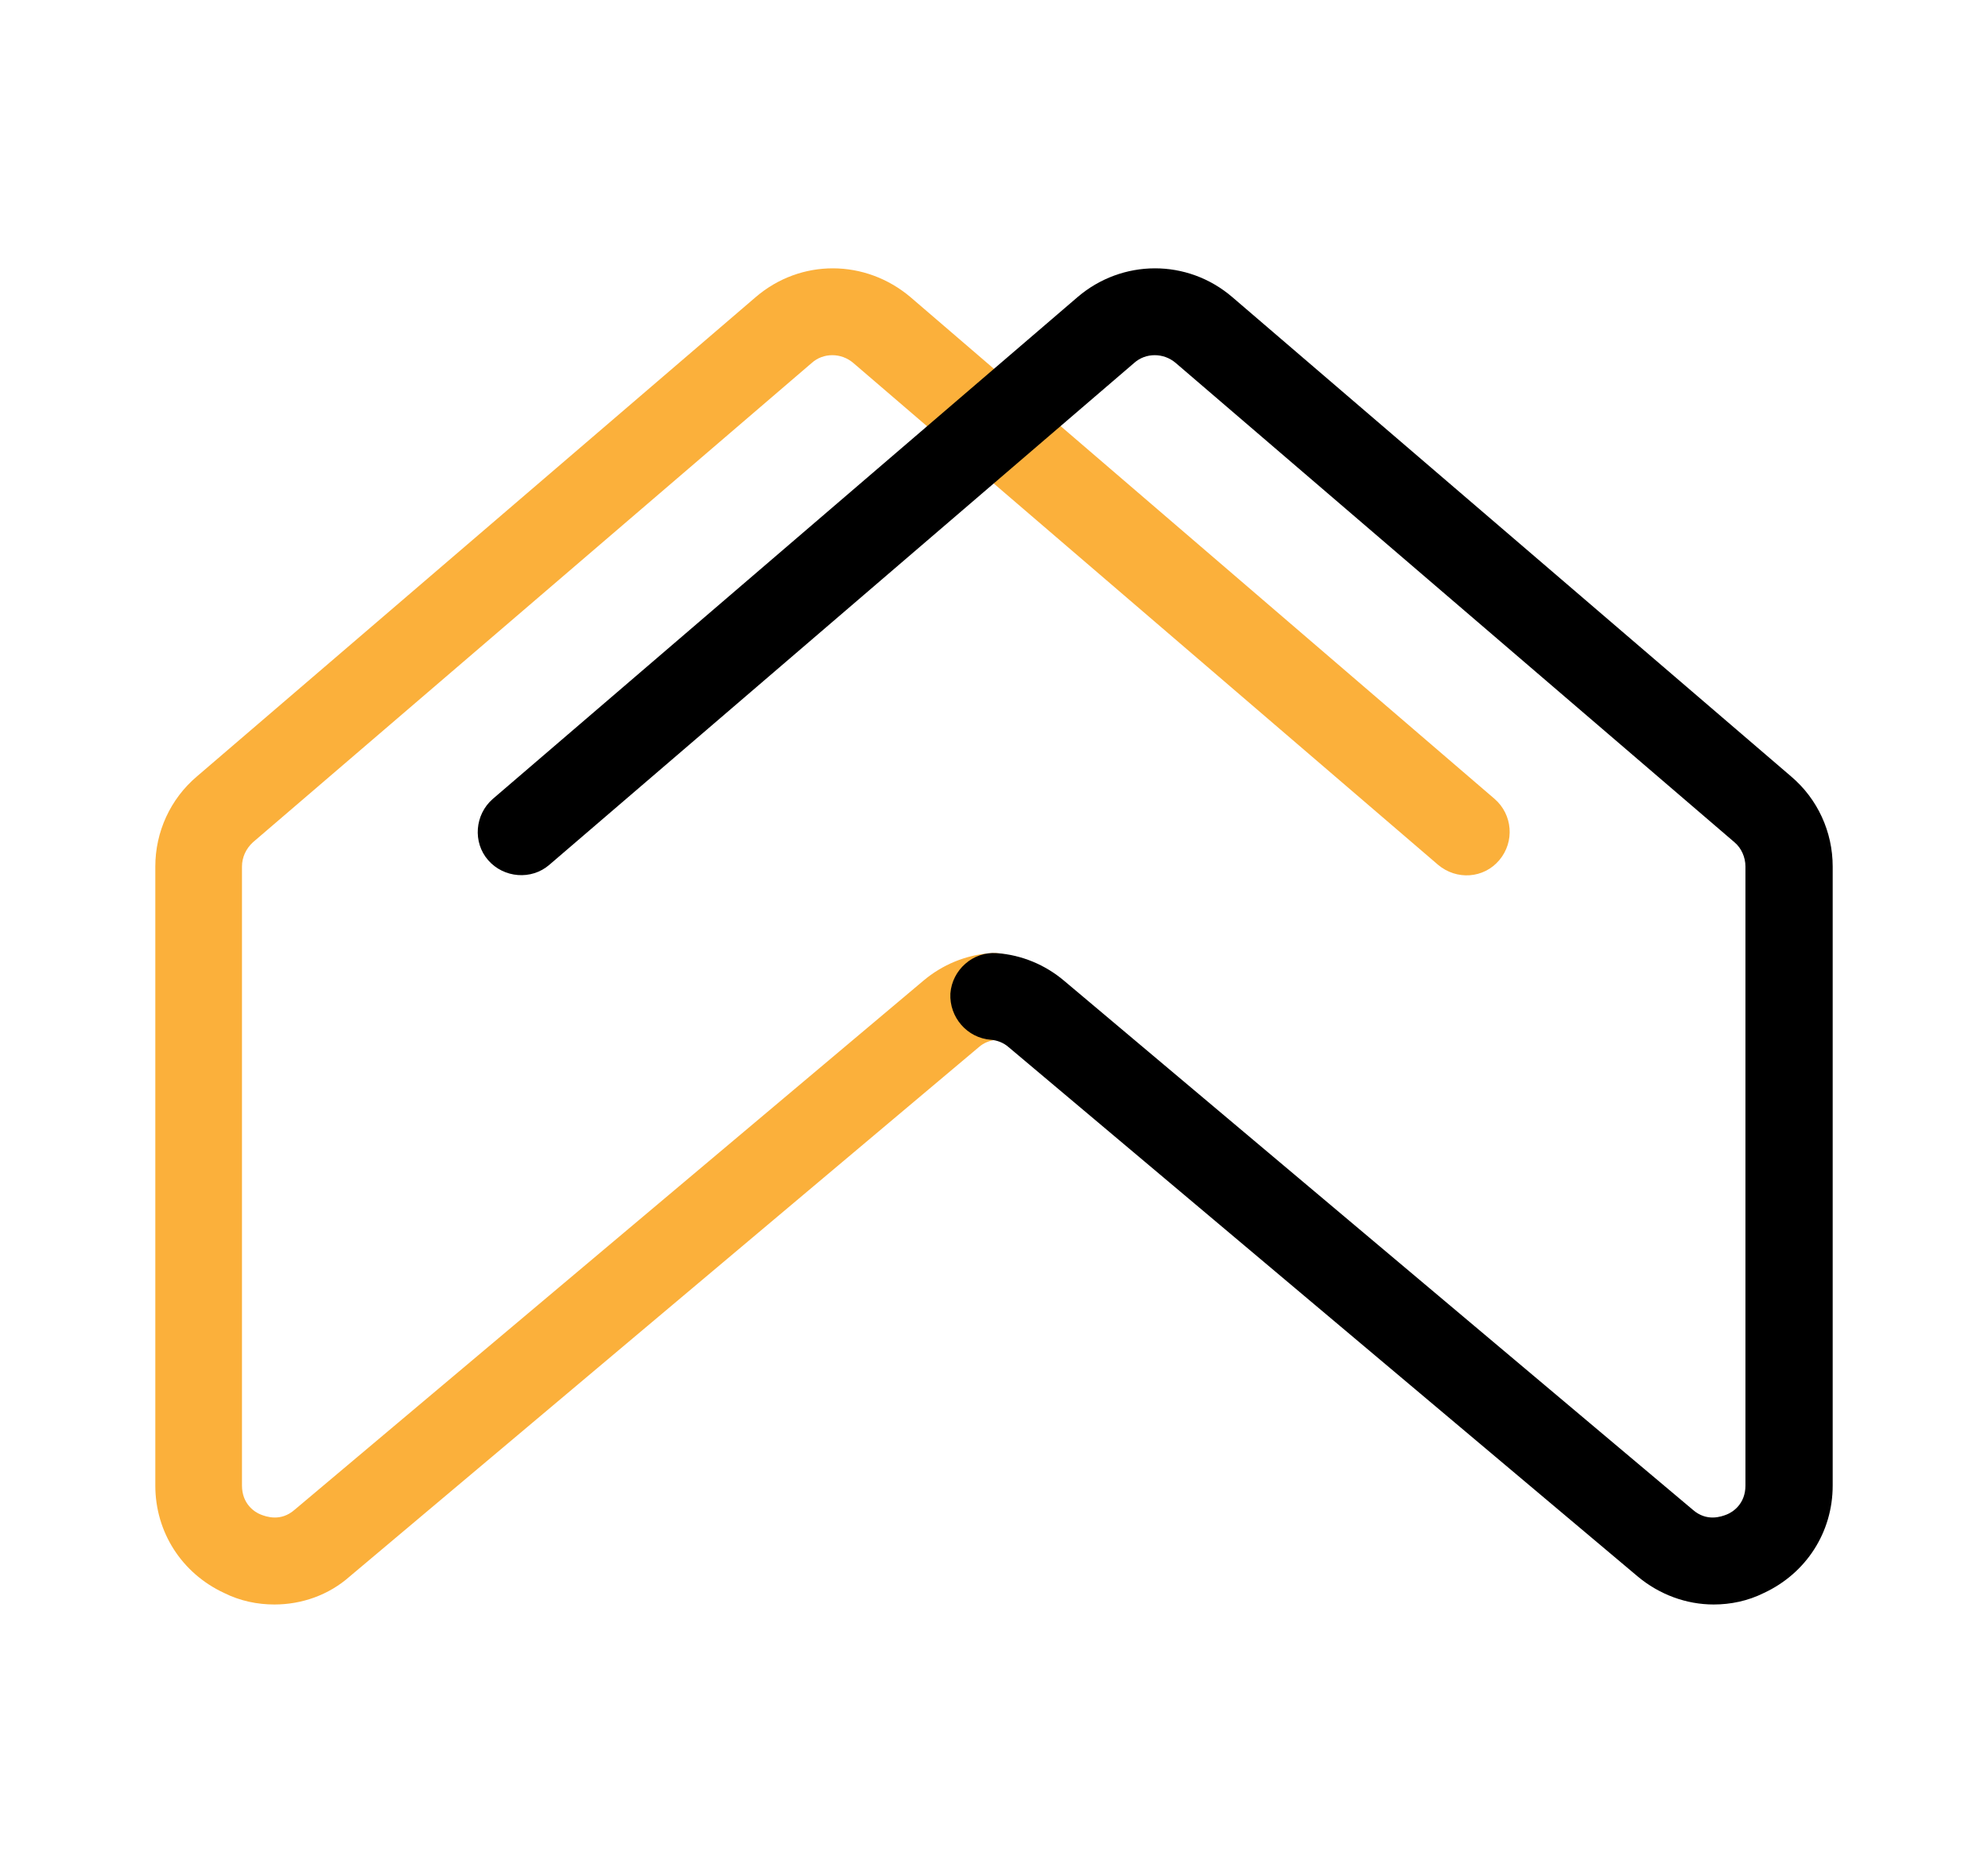
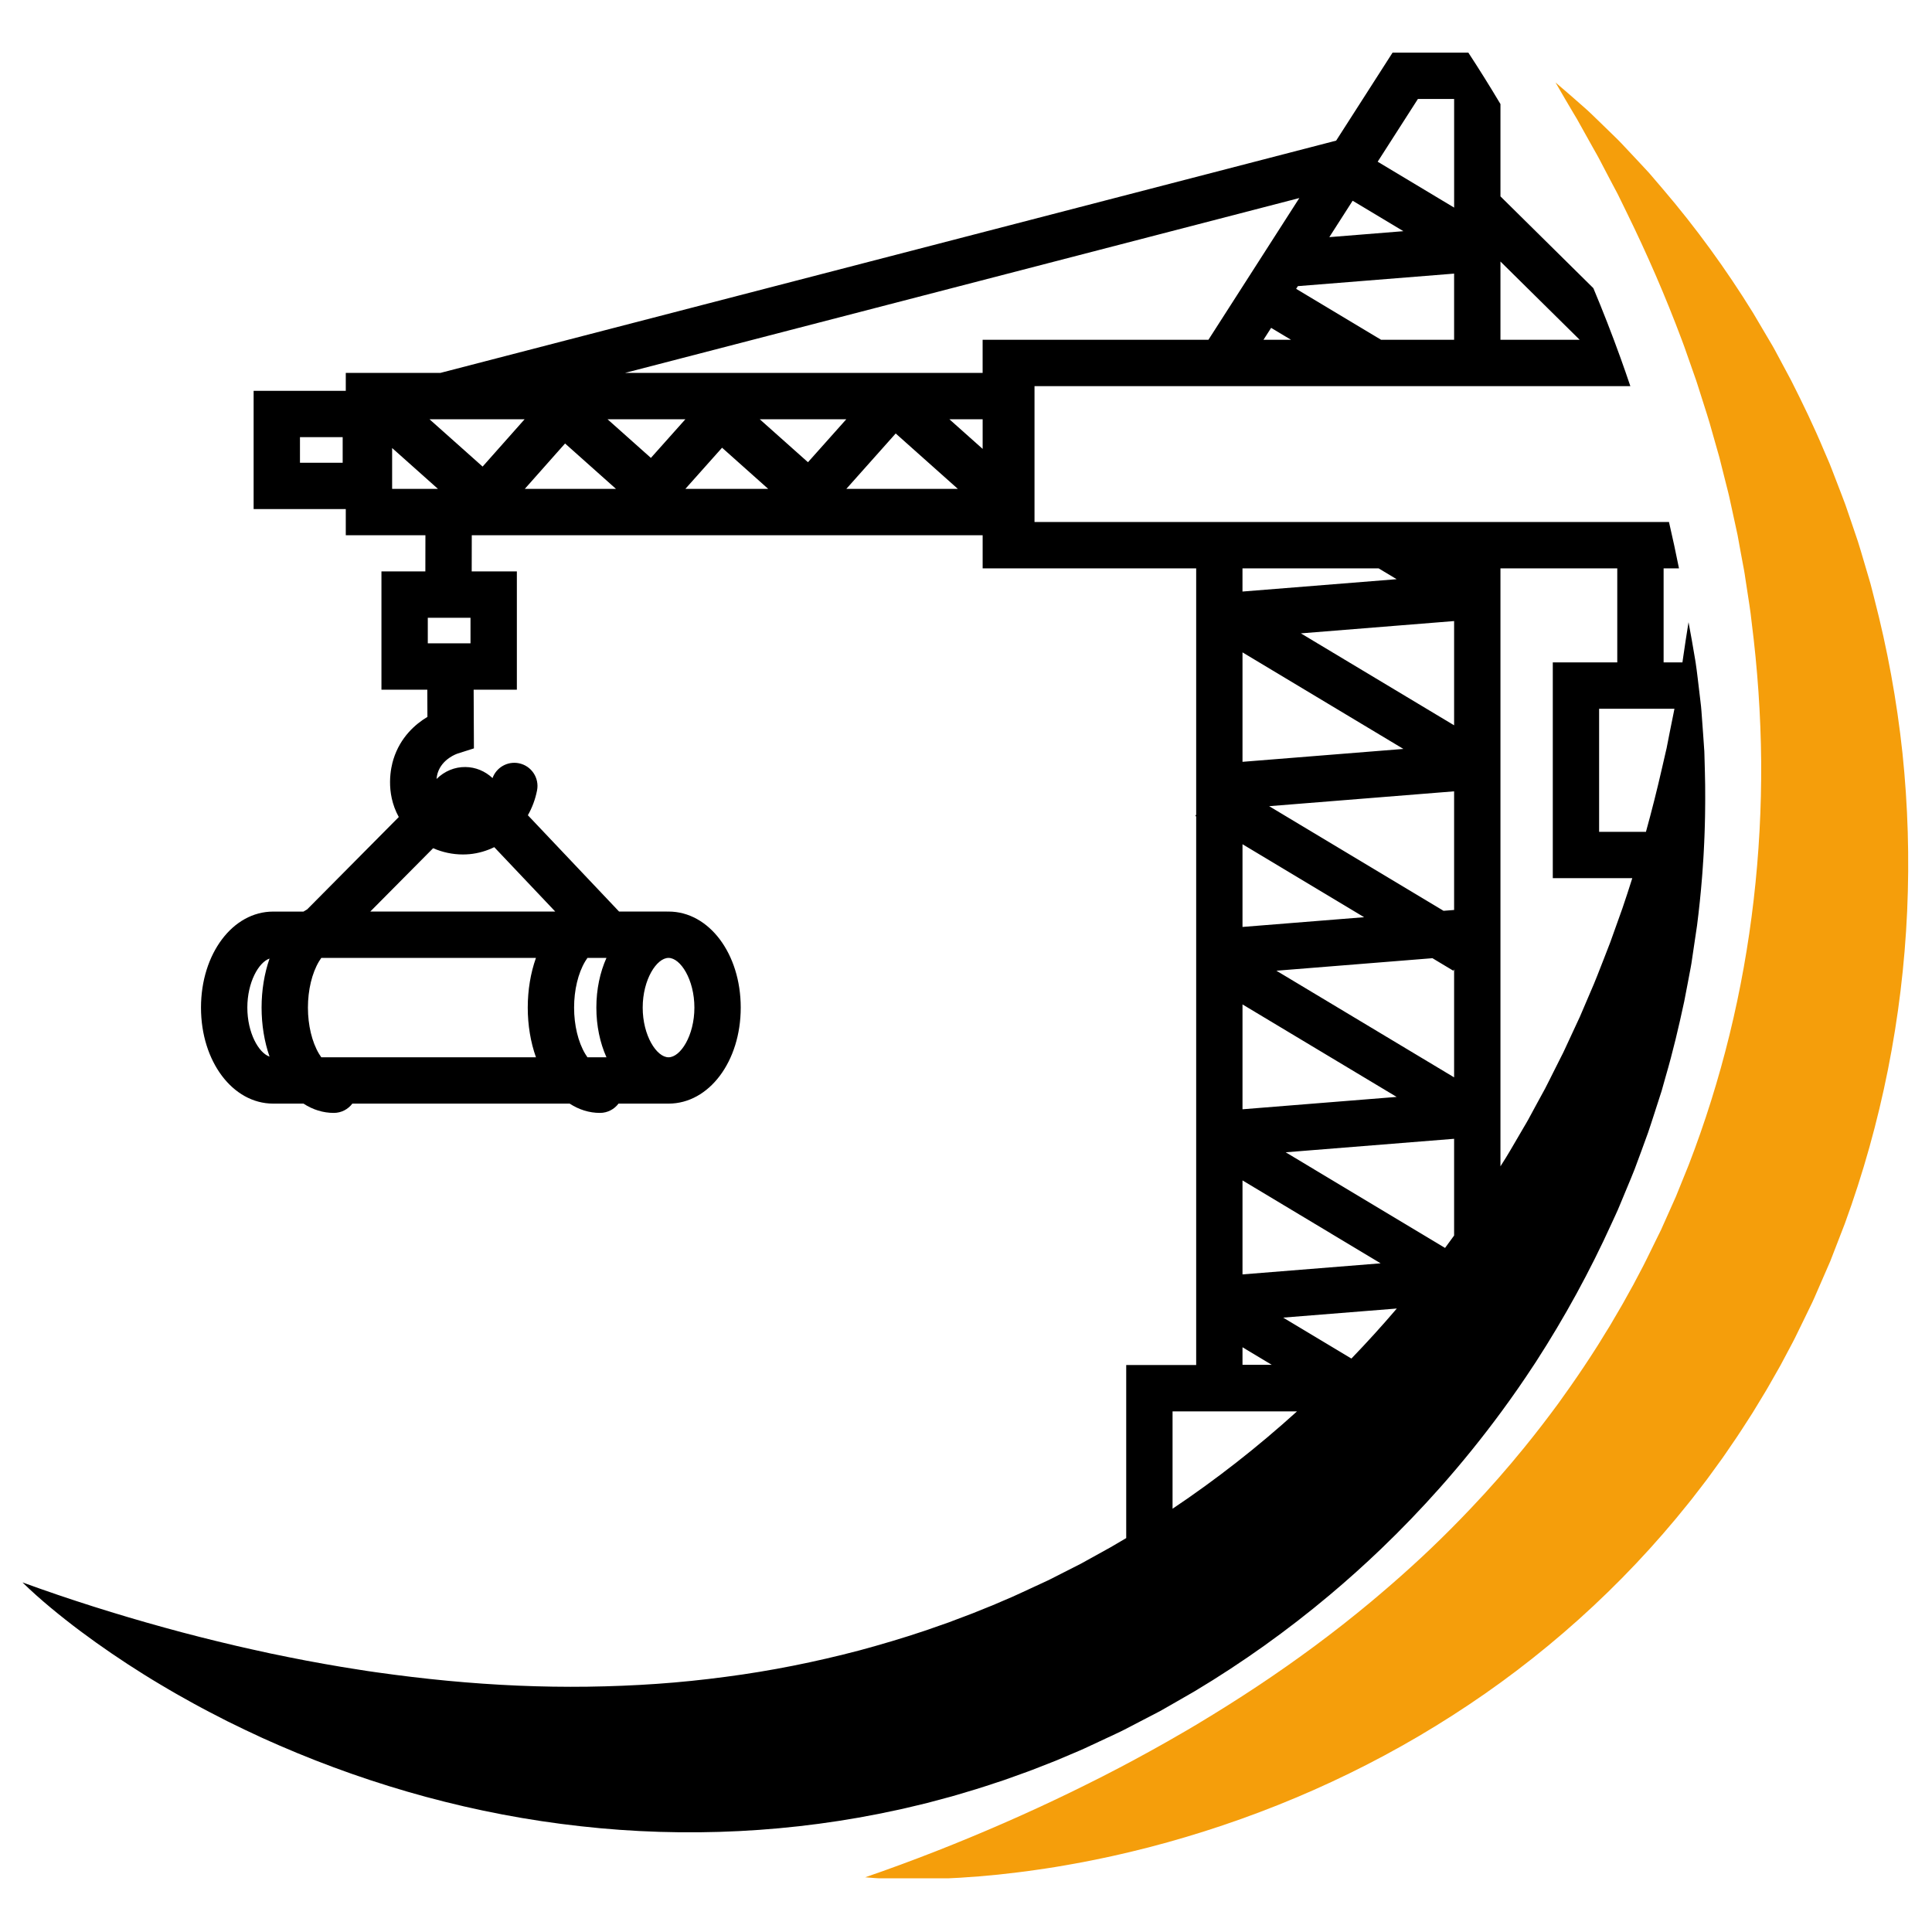
- <svg xmlns="http://www.w3.org/2000/svg" width="512" zoomAndPan="magnify" viewBox="0 0 384 360" height="480" preserveAspectRatio="xMidYMid meet" version="1.0">
-   <path fill="#fbb03b" d="M 52.992 309.914 C 49.754 309.914 46.406 309.246 43.281 307.684 C 35.133 303.891 30 295.973 30 286.938 L 30 167.371 C 30 160.676 32.902 154.32 38.035 149.969 L 145.961 57.395 C 154.668 49.918 167.168 50.031 175.871 57.395 L 288.707 154.32 C 292.168 157.332 292.613 162.574 289.602 166.141 C 286.59 169.711 281.344 170.047 277.77 167.035 L 164.824 70.109 C 162.48 68.102 159.02 68.102 156.789 70.109 L 48.863 162.684 C 47.523 163.91 46.742 165.586 46.742 167.371 L 46.742 286.938 C 46.742 290.508 49.195 292.07 50.312 292.516 C 51.43 292.961 54.219 293.965 56.898 291.625 L 178.328 189.453 C 182.012 186.332 186.586 184.434 191.387 184.102 C 195.961 183.766 199.98 187.223 200.316 191.906 C 200.648 196.594 197.191 200.496 192.504 200.832 C 191.273 200.941 190.047 201.387 189.043 202.281 L 67.613 304.449 C 63.484 308.129 58.238 309.914 52.992 309.914 Z M 52.992 309.914 " fill-opacity="1" fill-rule="nonzero" />
-   <path fill="#000000" d="M 331.008 309.914 C 325.762 309.914 320.516 308.02 316.277 304.449 L 194.848 202.281 C 193.84 201.387 192.613 200.941 191.387 200.832 C 186.809 200.496 183.352 196.48 183.574 191.906 C 183.91 187.336 187.926 183.766 192.504 184.102 C 197.301 184.434 201.879 186.332 205.559 189.453 L 326.992 291.625 C 329.668 293.965 332.461 292.961 333.574 292.516 C 334.691 292.07 337.148 290.508 337.148 286.938 L 337.148 167.371 C 337.148 165.586 336.367 163.801 335.027 162.684 L 227.102 70.109 C 224.758 68.102 221.297 68.102 219.066 70.109 L 106.117 167.035 C 102.656 170.047 97.301 169.602 94.285 166.141 C 91.273 162.684 91.719 157.332 95.18 154.32 L 208.129 57.395 C 216.723 50.031 229.332 49.918 238.039 57.395 L 345.965 149.969 C 351.098 154.32 354 160.676 354 167.371 L 354 286.938 C 354 295.973 348.867 303.891 340.719 307.684 C 337.594 309.246 334.246 309.914 331.008 309.914 Z M 331.008 309.914 " fill-opacity="1" fill-rule="nonzero" />
+ <svg xmlns="http://www.w3.org/2000/svg" width="512" zoomAndPan="magnify" viewBox="0 0 384 384" height="512" preserveAspectRatio="xMidYMid meet" version="1.0">
+   <defs>
+     <clipPath id="9351fee59b">
+       <path d="M 4.469 10.328 L 339 10.328 L 339 365 L 4.469 365 Z M 4.469 10.328 " clip-rule="nonzero" />
+     </clipPath>
+     <clipPath id="390837548a">
+       <path d="M 171 16 L 379.469 16 L 379.469 373.328 L 171 373.328 Z M 171 16 " clip-rule="nonzero" />
+     </clipPath>
+   </defs>
+   <g clip-path="url(#9351fee59b)">
+     <path fill="#000000" d="M 338.914 156.324 C 338.914 156.184 338.91 156.039 338.91 155.895 C 338.898 155.18 338.887 154.461 338.867 153.746 C 338.867 153.68 338.867 153.609 338.863 153.539 L 338.855 153.27 L 338.855 153.262 L 338.828 152.176 L 338.762 149.766 L 338.746 149.293 L 338.711 148.82 L 338.648 147.879 L 338.516 145.992 L 338.242 142.234 L 338.172 141.297 C 338.148 140.984 338.129 140.672 338.09 140.359 L 337.871 138.488 C 337.727 137.238 337.578 135.996 337.426 134.754 C 337.293 133.723 337.184 132.691 337.016 131.66 C 336.988 131.453 336.949 131.246 336.914 131.039 C 336.504 128.566 336.07 126.109 335.609 123.664 C 335.207 126.133 334.836 128.594 334.484 131.035 C 334.457 131.246 334.43 131.453 334.398 131.66 L 330.656 131.66 L 330.656 112.965 L 333.711 112.965 C 333.109 109.949 332.449 106.879 331.723 103.754 L 205.617 103.754 L 205.617 76.746 L 324.043 76.746 C 323.422 74.898 322.773 73.039 322.102 71.168 C 320.371 66.363 318.559 61.73 316.691 57.273 C 310.535 51.195 304.383 45.113 298.227 39.031 L 298.227 20.684 C 296.082 17.078 293.945 13.672 291.848 10.465 L 276.781 10.465 L 268.414 23.516 L 265.57 27.949 C 234.344 36.047 203.121 44.145 171.898 52.242 L 87.516 74.121 L 68.727 74.121 L 68.727 77.676 L 50.41 77.676 L 50.41 101.184 L 68.727 101.184 L 68.727 106.379 L 84.555 106.379 L 84.543 113.574 L 75.816 113.574 L 75.816 137.082 L 84.93 137.082 L 84.953 142.488 C 82.562 143.922 79.57 146.512 78.199 150.902 C 77.727 152.406 76.52 157.418 79.262 162.391 L 61.062 180.738 C 60.809 180.875 60.562 181.023 60.32 181.184 L 54.297 181.184 C 50.273 181.184 46.688 183.277 44.109 186.711 C 41.527 190.145 39.949 194.918 39.949 200.266 C 39.949 210.969 46.25 219.352 54.297 219.352 L 60.32 219.352 C 62.172 220.559 64.223 221.199 66.34 221.199 C 67.852 221.199 69.188 220.473 70.031 219.352 L 113.223 219.352 C 115.078 220.559 117.125 221.199 119.242 221.199 C 120.754 221.199 122.09 220.473 122.934 219.352 L 132.582 219.352 L 132.582 219.348 C 132.684 219.352 132.777 219.352 132.883 219.352 C 140.926 219.352 147.227 210.973 147.227 200.266 C 147.227 189.562 140.926 181.18 132.883 181.18 C 132.781 181.18 132.684 181.184 132.582 181.184 L 132.582 181.18 L 123.047 181.18 L 104.918 162.035 C 105.77 160.535 106.395 158.875 106.742 157.105 C 107.234 154.609 105.605 152.188 103.109 151.699 C 100.848 151.258 98.652 152.547 97.895 154.648 C 96.395 153.25 94.504 152.473 92.516 152.453 C 90.379 152.422 88.344 153.27 86.766 154.828 C 86.828 154.203 86.957 153.758 86.988 153.648 C 87.883 150.793 90.844 149.812 90.969 149.773 L 94.195 148.746 L 94.141 137.078 L 102.73 137.078 L 102.73 113.574 L 93.754 113.574 L 93.77 106.379 L 195.309 106.379 L 195.309 112.965 L 237.75 112.965 L 237.75 161.914 L 237.59 162.176 C 237.645 162.207 237.695 162.238 237.75 162.266 L 237.75 271.309 L 223.844 271.309 L 223.844 305.707 C 222.82 306.324 221.793 306.926 220.758 307.52 L 214.828 310.801 L 208.793 313.867 L 208.414 314.059 L 208.031 314.238 L 205.723 315.305 L 202.652 316.727 C 201.637 317.219 200.59 317.645 199.559 318.09 L 198.004 318.758 L 197.227 319.09 L 196.441 319.402 L 193.305 320.668 C 192.258 321.082 191.195 321.457 190.145 321.863 L 188.562 322.465 L 186.969 323.02 L 185.375 323.578 C 184.84 323.766 184.312 323.965 183.777 324.133 C 179.508 325.57 175.188 326.848 170.832 328.027 C 162.109 330.32 153.227 332.113 144.211 333.285 C 139.703 333.887 135.164 334.359 130.598 334.676 C 126.031 334.996 121.441 335.176 116.828 335.242 C 107.605 335.367 98.301 334.953 88.961 334.066 C 84.289 333.625 79.609 333.059 74.918 332.398 C 73.746 332.242 72.574 332.055 71.402 331.871 C 70.23 331.691 69.059 331.5 67.883 331.309 C 65.535 330.926 63.195 330.488 60.844 330.055 C 59.668 329.84 58.496 329.598 57.324 329.367 L 53.797 328.645 C 52.629 328.387 51.449 328.141 50.277 327.871 C 49.105 327.609 47.926 327.355 46.754 327.074 C 42.059 325.973 37.355 324.789 32.664 323.488 C 27.965 322.195 23.27 320.805 18.57 319.316 C 13.875 317.824 9.188 316.242 4.469 314.516 C 6.266 316.277 8.156 317.945 10.09 319.555 C 12.027 321.164 14.008 322.727 16.027 324.234 C 18.051 325.75 20.109 327.211 22.195 328.637 C 23.242 329.348 24.293 330.047 25.348 330.742 C 26.414 331.426 27.477 332.117 28.551 332.785 C 29.09 333.117 29.625 333.461 30.164 333.785 L 31.797 334.766 C 32.34 335.094 32.887 335.414 33.434 335.734 C 33.98 336.055 34.523 336.379 35.078 336.691 C 36.184 337.309 37.289 337.941 38.402 338.547 L 40.078 339.461 L 41.766 340.348 C 42.895 340.945 44.027 341.516 45.164 342.098 C 46.301 342.668 47.453 343.215 48.602 343.773 C 49.75 344.316 50.902 344.867 52.066 345.395 C 53.234 345.91 54.398 346.445 55.574 346.949 C 74.336 355.082 94.512 360.672 115.352 362.973 C 136.172 365.316 157.648 364.301 178.461 359.723 C 179.113 359.594 179.762 359.434 180.41 359.281 L 182.352 358.82 L 184.297 358.352 L 188.156 357.32 C 188.797 357.148 189.445 356.984 190.082 356.785 L 193.91 355.641 C 195.188 355.258 196.445 354.828 197.715 354.414 L 199.613 353.789 L 201.492 353.117 L 203.371 352.441 C 203.996 352.211 204.629 352 205.25 351.75 L 208.965 350.297 L 209.895 349.93 L 212.652 348.762 C 213.875 348.238 215.109 347.742 216.309 347.16 L 219.922 345.473 L 221.73 344.629 C 222.328 344.34 222.938 344.078 223.523 343.758 L 230.602 340.078 C 232.914 338.77 235.211 337.434 237.516 336.109 C 246.922 330.473 255.863 324.09 264.234 317.062 C 267.758 314.105 271.184 311.031 274.5 307.852 C 278.574 303.945 282.484 299.879 286.219 295.672 C 290.543 290.801 294.629 285.742 298.469 280.516 C 300.688 277.5 302.82 274.426 304.863 271.305 C 305.02 271.074 305.168 270.848 305.316 270.617 C 311.004 261.816 316.023 252.629 320.324 243.16 L 321.137 241.391 C 321.273 241.094 321.418 240.805 321.539 240.504 L 321.918 239.605 L 323.414 236.008 C 323.906 234.809 324.422 233.621 324.887 232.41 L 326.238 228.766 L 327.566 225.117 C 327.988 223.895 328.375 222.656 328.777 221.434 C 329.176 220.203 329.582 218.977 329.965 217.746 L 330.262 216.824 C 330.352 216.516 330.434 216.207 330.523 215.895 L 331.047 214.031 C 332.496 209.086 333.672 204.07 334.75 199.055 L 335.477 195.277 L 335.832 193.395 L 336.012 192.449 C 336.074 192.137 336.137 191.824 336.18 191.504 L 337.305 183.922 C 337.703 180.797 338.031 177.668 338.281 174.535 C 338.285 174.488 338.289 174.438 338.293 174.391 C 338.32 174.051 338.348 173.711 338.371 173.375 C 338.387 173.164 338.402 172.953 338.414 172.746 C 338.426 172.625 338.43 172.504 338.441 172.383 C 338.461 172.059 338.484 171.738 338.504 171.414 C 338.508 171.352 338.516 171.289 338.52 171.223 C 338.547 170.805 338.57 170.391 338.598 169.973 C 338.605 169.82 338.613 169.672 338.621 169.523 C 338.629 169.359 338.637 169.191 338.648 169.027 C 338.656 168.836 338.668 168.641 338.676 168.449 C 338.695 168.105 338.711 167.758 338.727 167.414 C 338.734 167.215 338.742 167.012 338.75 166.809 C 338.754 166.703 338.762 166.602 338.766 166.496 C 338.777 166.188 338.789 165.875 338.801 165.566 C 338.809 165.363 338.816 165.156 338.82 164.953 C 338.828 164.723 338.836 164.496 338.84 164.266 C 338.844 164.156 338.848 164.047 338.852 163.938 C 338.852 163.914 338.852 163.895 338.852 163.871 C 338.867 163.441 338.875 163.012 338.883 162.578 C 338.887 162.508 338.887 162.438 338.887 162.367 C 338.895 162.148 338.895 161.934 338.898 161.715 C 338.902 161.484 338.906 161.254 338.906 161.023 C 338.906 160.879 338.91 160.734 338.91 160.59 C 338.918 160.32 338.918 160.047 338.918 159.773 C 338.922 159.57 338.922 159.363 338.922 159.16 C 338.922 158.949 338.922 158.738 338.922 158.527 C 338.926 157.797 338.922 157.062 338.914 156.324 Z M 298.227 51.98 C 303.477 57.164 308.727 62.352 313.973 67.535 L 298.227 67.535 Z M 68.109 91.973 L 59.621 91.973 L 59.621 86.887 L 68.109 86.887 Z M 53.574 210.012 C 51.398 209.266 49.16 205.273 49.16 200.266 C 49.16 195.258 51.398 191.266 53.574 190.52 C 52.543 193.484 51.992 196.82 51.992 200.266 C 51.992 203.711 52.543 207.051 53.574 210.012 Z M 132.879 190.391 C 135.254 190.391 138.016 194.707 138.016 200.27 C 138.016 205.828 135.254 210.145 132.879 210.145 C 130.504 210.145 127.742 205.828 127.742 200.27 C 127.742 194.707 130.504 190.391 132.879 190.391 Z M 116.309 191.082 C 116.453 190.836 116.605 190.605 116.758 190.391 L 120.539 190.391 C 119.258 193.258 118.531 196.629 118.531 200.27 C 118.531 203.906 119.258 207.277 120.539 210.145 L 116.758 210.145 C 116.605 209.93 116.453 209.699 116.309 209.453 C 114.906 207.105 114.105 203.758 114.105 200.27 C 114.105 196.773 114.906 193.43 116.309 191.082 Z M 251.125 67.535 L 252.648 65.164 L 255.207 66.699 C 255.672 66.977 256.137 67.258 256.602 67.535 Z M 289.016 67.535 L 274.504 67.535 C 273.453 66.906 272.402 66.277 271.352 65.645 C 267.547 63.363 263.746 61.082 259.941 58.801 L 257.621 57.406 L 257.961 56.871 C 262.156 56.535 266.352 56.199 270.547 55.863 C 276.703 55.371 282.859 54.875 289.016 54.383 Z M 281.816 19.676 L 289.02 19.676 L 289.02 41.262 C 283.953 38.219 278.887 35.18 273.824 32.141 Z M 268.848 39.898 C 269.039 40.016 269.234 40.129 269.426 40.242 C 272.598 42.148 275.766 44.047 278.934 45.949 C 275.91 46.195 272.887 46.434 269.863 46.68 C 267.98 46.828 266.094 46.98 264.211 47.133 Z M 77.938 97.172 L 77.938 89.047 L 87.051 97.172 Z M 106.527 210.145 L 63.859 210.145 C 63.703 209.93 63.551 209.699 63.406 209.453 C 62.004 207.105 61.203 203.758 61.203 200.27 C 61.203 196.777 62.004 193.43 63.406 191.082 C 63.551 190.84 63.703 190.609 63.859 190.395 L 106.523 190.395 C 105.461 193.391 104.895 196.773 104.895 200.27 C 104.895 203.762 105.461 207.148 106.527 210.145 Z M 92 169.832 C 92.453 169.832 92.906 169.812 93.355 169.77 C 95.074 169.605 96.719 169.121 98.238 168.379 L 110.363 181.18 L 73.594 181.18 L 86.09 168.586 C 87.965 169.41 89.984 169.832 92 169.832 Z M 93.516 127.867 L 85.027 127.867 L 85.027 122.785 L 93.516 122.785 Z M 103.836 83.82 C 101.195 86.793 98.559 89.766 95.922 92.738 L 91.91 89.16 L 85.367 83.332 L 104.27 83.332 Z M 104.305 97.172 C 106.445 94.758 108.586 92.344 110.723 89.934 L 112.312 88.148 C 115.371 90.875 118.434 93.605 121.492 96.332 L 122.434 97.172 Z M 129.371 91.012 L 127.625 89.457 C 125.332 87.418 123.043 85.375 120.758 83.336 L 136.219 83.336 Z M 136.277 97.172 C 136.266 97.16 136.254 97.148 136.246 97.141 L 143.516 88.988 L 152.691 97.172 Z M 160.59 91.871 L 151.012 83.336 L 168.203 83.336 Z M 168.211 97.172 L 178.027 86.156 L 190.383 97.172 Z M 195.309 89.223 L 188.703 83.336 L 195.309 83.336 Z M 195.309 74.121 L 124.211 74.121 L 174.211 61.156 C 202.223 53.891 230.234 46.625 258.25 39.363 L 240.184 67.535 L 195.305 67.535 L 195.305 74.121 Z M 246.957 112.965 L 274.012 112.965 L 277.078 114.809 L 277.594 115.117 L 277.133 115.156 L 246.953 117.574 L 246.953 112.965 Z M 246.957 129.664 L 278.934 148.855 L 246.957 151.418 Z M 246.957 167.797 C 255.012 172.629 263.07 177.465 271.129 182.301 L 246.957 184.238 Z M 246.957 199.637 C 257.168 205.766 267.383 211.891 277.594 218.02 L 246.957 220.477 Z M 246.957 234.617 L 274.41 251.094 L 246.957 253.297 Z M 246.957 267.777 C 248.895 268.945 250.836 270.109 252.773 271.27 L 246.957 271.27 Z M 233.055 299.871 L 233.055 280.52 L 257.793 280.52 C 250 287.582 241.734 294.059 233.055 299.871 Z M 277.629 260.078 C 274.715 263.488 271.703 266.809 268.602 270.023 C 264.082 267.316 259.559 264.598 255.039 261.887 Z M 289.016 245.57 C 288.422 246.398 287.824 247.219 287.215 248.035 L 255.539 229.027 L 289.016 226.344 Z M 289.016 214.133 C 277.246 207.066 265.469 200.004 253.695 192.938 L 284.711 190.449 C 286.094 191.281 287.477 192.109 288.855 192.938 L 289.016 192.676 Z M 289.016 180.863 L 286.918 181.031 C 275.363 174.098 263.809 167.164 252.254 160.234 L 286.465 157.488 L 289.016 157.285 Z M 289.016 144.16 L 281.73 139.789 L 258.555 125.887 L 278.645 124.273 L 289.016 123.441 Z M 322.473 180.52 L 320.066 187.254 C 319.223 189.48 318.336 191.688 317.477 193.898 C 317.062 195.004 316.574 196.086 316.113 197.176 L 314.719 200.438 L 314.023 202.066 L 313.277 203.672 L 311.789 206.879 L 311.047 208.477 C 310.922 208.746 310.805 209.016 310.672 209.277 L 310.273 210.062 C 309.738 211.109 309.215 212.164 308.688 213.215 C 308.16 214.262 307.648 215.312 307.105 216.352 L 305.422 219.438 L 303.754 222.52 C 303.484 223.035 303.164 223.527 302.875 224.035 L 301.992 225.551 C 300.805 227.562 299.672 229.59 298.398 231.543 C 298.344 231.637 298.285 231.727 298.227 231.816 C 298.227 231.816 298.227 231.816 298.227 231.82 L 298.227 112.965 L 321.445 112.965 L 321.445 131.66 L 308.629 131.66 L 308.629 174.539 L 324.43 174.539 C 323.801 176.547 323.148 178.539 322.473 180.52 Z M 332.594 141.957 L 331.867 145.559 L 331.516 147.355 L 331.34 148.25 L 331.254 148.699 L 331.148 149.145 L 330.328 152.707 C 329.359 156.957 328.297 161.168 327.145 165.332 L 317.836 165.332 L 317.836 140.871 L 332.809 140.871 C 332.738 141.234 332.66 141.594 332.594 141.957 Z M 332.594 141.957 " fill-opacity="1" fill-rule="nonzero" />
+   </g>
+   <g clip-path="url(#390837548a)">
+     <path fill="#f59e0b" d="M 378.129 149.664 C 377.012 139.246 375.125 128.945 372.508 118.883 L 372.027 116.992 C 371.945 116.68 371.871 116.363 371.781 116.051 L 371.508 115.113 L 370.406 111.379 C 370.031 110.141 369.688 108.891 369.285 107.656 L 368.039 103.973 L 366.781 100.305 C 366.34 99.09 365.859 97.887 365.402 96.68 C 364.938 95.473 364.48 94.266 364.008 93.066 L 363.652 92.164 C 363.531 91.867 363.402 91.574 363.273 91.277 L 362.508 89.5 C 360.543 84.797 358.328 80.211 356.039 75.684 C 356.012 75.633 355.984 75.586 355.961 75.535 L 354.145 72.141 L 353.238 70.449 L 352.785 69.605 C 352.633 69.32 352.484 69.039 352.32 68.766 L 351.594 67.539 L 348.422 62.164 C 343.051 53.477 337.062 45.242 330.504 37.57 L 328.051 34.703 L 327.742 34.344 L 327.418 33.996 L 326.777 33.305 L 325.488 31.918 L 322.91 29.172 L 322.266 28.488 C 322.051 28.258 321.84 28.031 321.609 27.812 L 320.262 26.496 C 319.367 25.617 318.469 24.742 317.566 23.875 C 316.66 23.012 315.785 22.125 314.832 21.309 C 312.957 19.648 311.074 18.008 309.176 16.398 C 310.422 18.57 311.676 20.715 312.941 22.836 C 313.262 23.363 313.582 23.891 313.871 24.441 L 314.773 26.059 C 315.371 27.141 315.973 28.215 316.574 29.285 L 317.477 30.887 C 317.781 31.418 318.055 31.973 318.34 32.512 L 320.047 35.77 L 320.902 37.387 L 321.332 38.191 L 321.543 38.598 L 321.746 39.008 L 323.352 42.293 C 327.426 50.602 331.074 59.02 334.262 67.535 C 334.426 67.973 334.59 68.41 334.75 68.852 L 337.121 75.602 C 337.246 75.984 337.371 76.363 337.492 76.746 C 338.102 78.629 338.688 80.512 339.285 82.387 C 339.66 83.512 339.961 84.66 340.289 85.797 L 341.258 89.211 L 341.742 90.914 L 342.172 92.633 L 343.035 96.059 L 343.469 97.77 C 343.539 98.055 343.613 98.34 343.676 98.625 L 343.863 99.488 C 344.105 100.641 344.363 101.789 344.613 102.934 C 344.672 103.207 344.734 103.477 344.793 103.754 C 344.984 104.625 345.184 105.496 345.359 106.367 L 345.988 109.828 L 346.574 112.965 L 346.633 113.273 C 346.75 113.844 346.812 114.426 346.906 115.004 L 347.172 116.734 C 347.516 119.043 347.914 121.336 348.152 123.656 C 349.324 132.887 349.965 142.133 350.047 151.344 C 350.109 160.559 349.613 169.73 348.562 178.805 C 346.473 196.949 342.145 214.703 335.633 231.562 L 333.09 237.844 L 330.328 244.027 L 330.156 244.418 L 329.594 245.555 L 328.848 247.074 L 327.359 250.113 C 326.879 251.137 326.332 252.121 325.812 253.121 L 325.023 254.617 L 324.629 255.367 L 324.215 256.105 L 322.574 259.062 C 322.023 260.043 321.434 261.004 320.871 261.98 L 320.02 263.441 L 319.129 264.875 L 318.246 266.316 C 317.945 266.793 317.664 267.281 317.352 267.75 C 315.672 270.398 313.922 273.004 312.125 275.574 C 311.34 276.695 310.547 277.812 309.746 278.922 C 307.543 281.922 305.27 284.875 302.914 287.766 C 299.562 291.891 296.051 295.895 292.367 299.766 C 289.758 302.52 287.074 305.223 284.312 307.855 C 283.766 308.375 283.215 308.895 282.664 309.41 C 279.859 312.023 276.988 314.574 274.043 317.062 C 273.473 317.551 272.898 318.035 272.316 318.516 C 265.23 324.418 257.738 329.953 249.922 335.145 C 246.016 337.738 242.023 340.246 237.961 342.684 C 236.953 343.297 235.922 343.891 234.898 344.484 C 233.875 345.086 232.84 345.672 231.809 346.262 C 229.742 347.441 227.648 348.574 225.547 349.719 C 224.5 350.293 223.438 350.84 222.379 351.402 L 219.188 353.055 C 218.113 353.594 217.047 354.145 215.965 354.672 C 214.887 355.207 213.812 355.75 212.723 356.27 C 208.383 358.371 203.984 360.406 199.516 362.352 C 195.051 364.305 190.531 366.18 185.941 367.98 C 181.352 369.773 176.711 371.496 171.961 373.125 C 174.465 373.363 176.98 373.469 179.5 373.5 C 182.02 373.535 184.543 373.5 187.062 373.402 C 189.582 373.305 192.105 373.145 194.621 372.941 C 195.883 372.84 197.141 372.715 198.402 372.594 C 199.656 372.453 200.918 372.32 202.172 372.16 C 202.801 372.082 203.434 372.012 204.059 371.922 L 205.941 371.656 C 206.57 371.574 207.195 371.477 207.824 371.383 C 208.449 371.285 209.078 371.195 209.703 371.09 C 210.953 370.875 212.211 370.672 213.457 370.438 L 215.332 370.094 L 217.203 369.719 C 218.453 369.477 219.695 369.203 220.945 368.938 C 222.188 368.668 223.426 368.367 224.668 368.082 C 225.906 367.777 227.152 367.48 228.387 367.16 C 229.617 366.828 230.855 366.508 232.09 366.164 C 251.789 360.672 270.984 352.32 288.629 340.992 C 306.285 329.711 322.336 315.402 335.625 298.746 C 336.051 298.23 336.453 297.703 336.859 297.176 L 338.082 295.594 L 339.293 294.012 L 340.473 292.395 L 341.645 290.777 C 342.039 290.238 342.438 289.703 342.805 289.152 L 345.062 285.852 C 345.812 284.754 346.52 283.625 347.246 282.508 L 348.328 280.824 L 349.367 279.117 L 350.402 277.41 C 350.742 276.84 351.098 276.277 351.426 275.691 L 353.402 272.223 L 353.895 271.355 L 354.363 270.473 L 355.301 268.711 C 355.918 267.535 356.566 266.371 357.133 265.168 L 358.883 261.582 L 359.754 259.785 C 360.035 259.184 360.352 258.598 360.602 257.984 L 363.785 250.668 C 364.758 248.195 365.703 245.711 366.664 243.23 C 373.961 223.262 378.113 202.215 379.059 181.152 C 379.531 170.625 379.219 160.086 378.129 149.664 Z M 378.129 149.664 " fill-opacity="1" fill-rule="nonzero" />
+   </g>
</svg>
